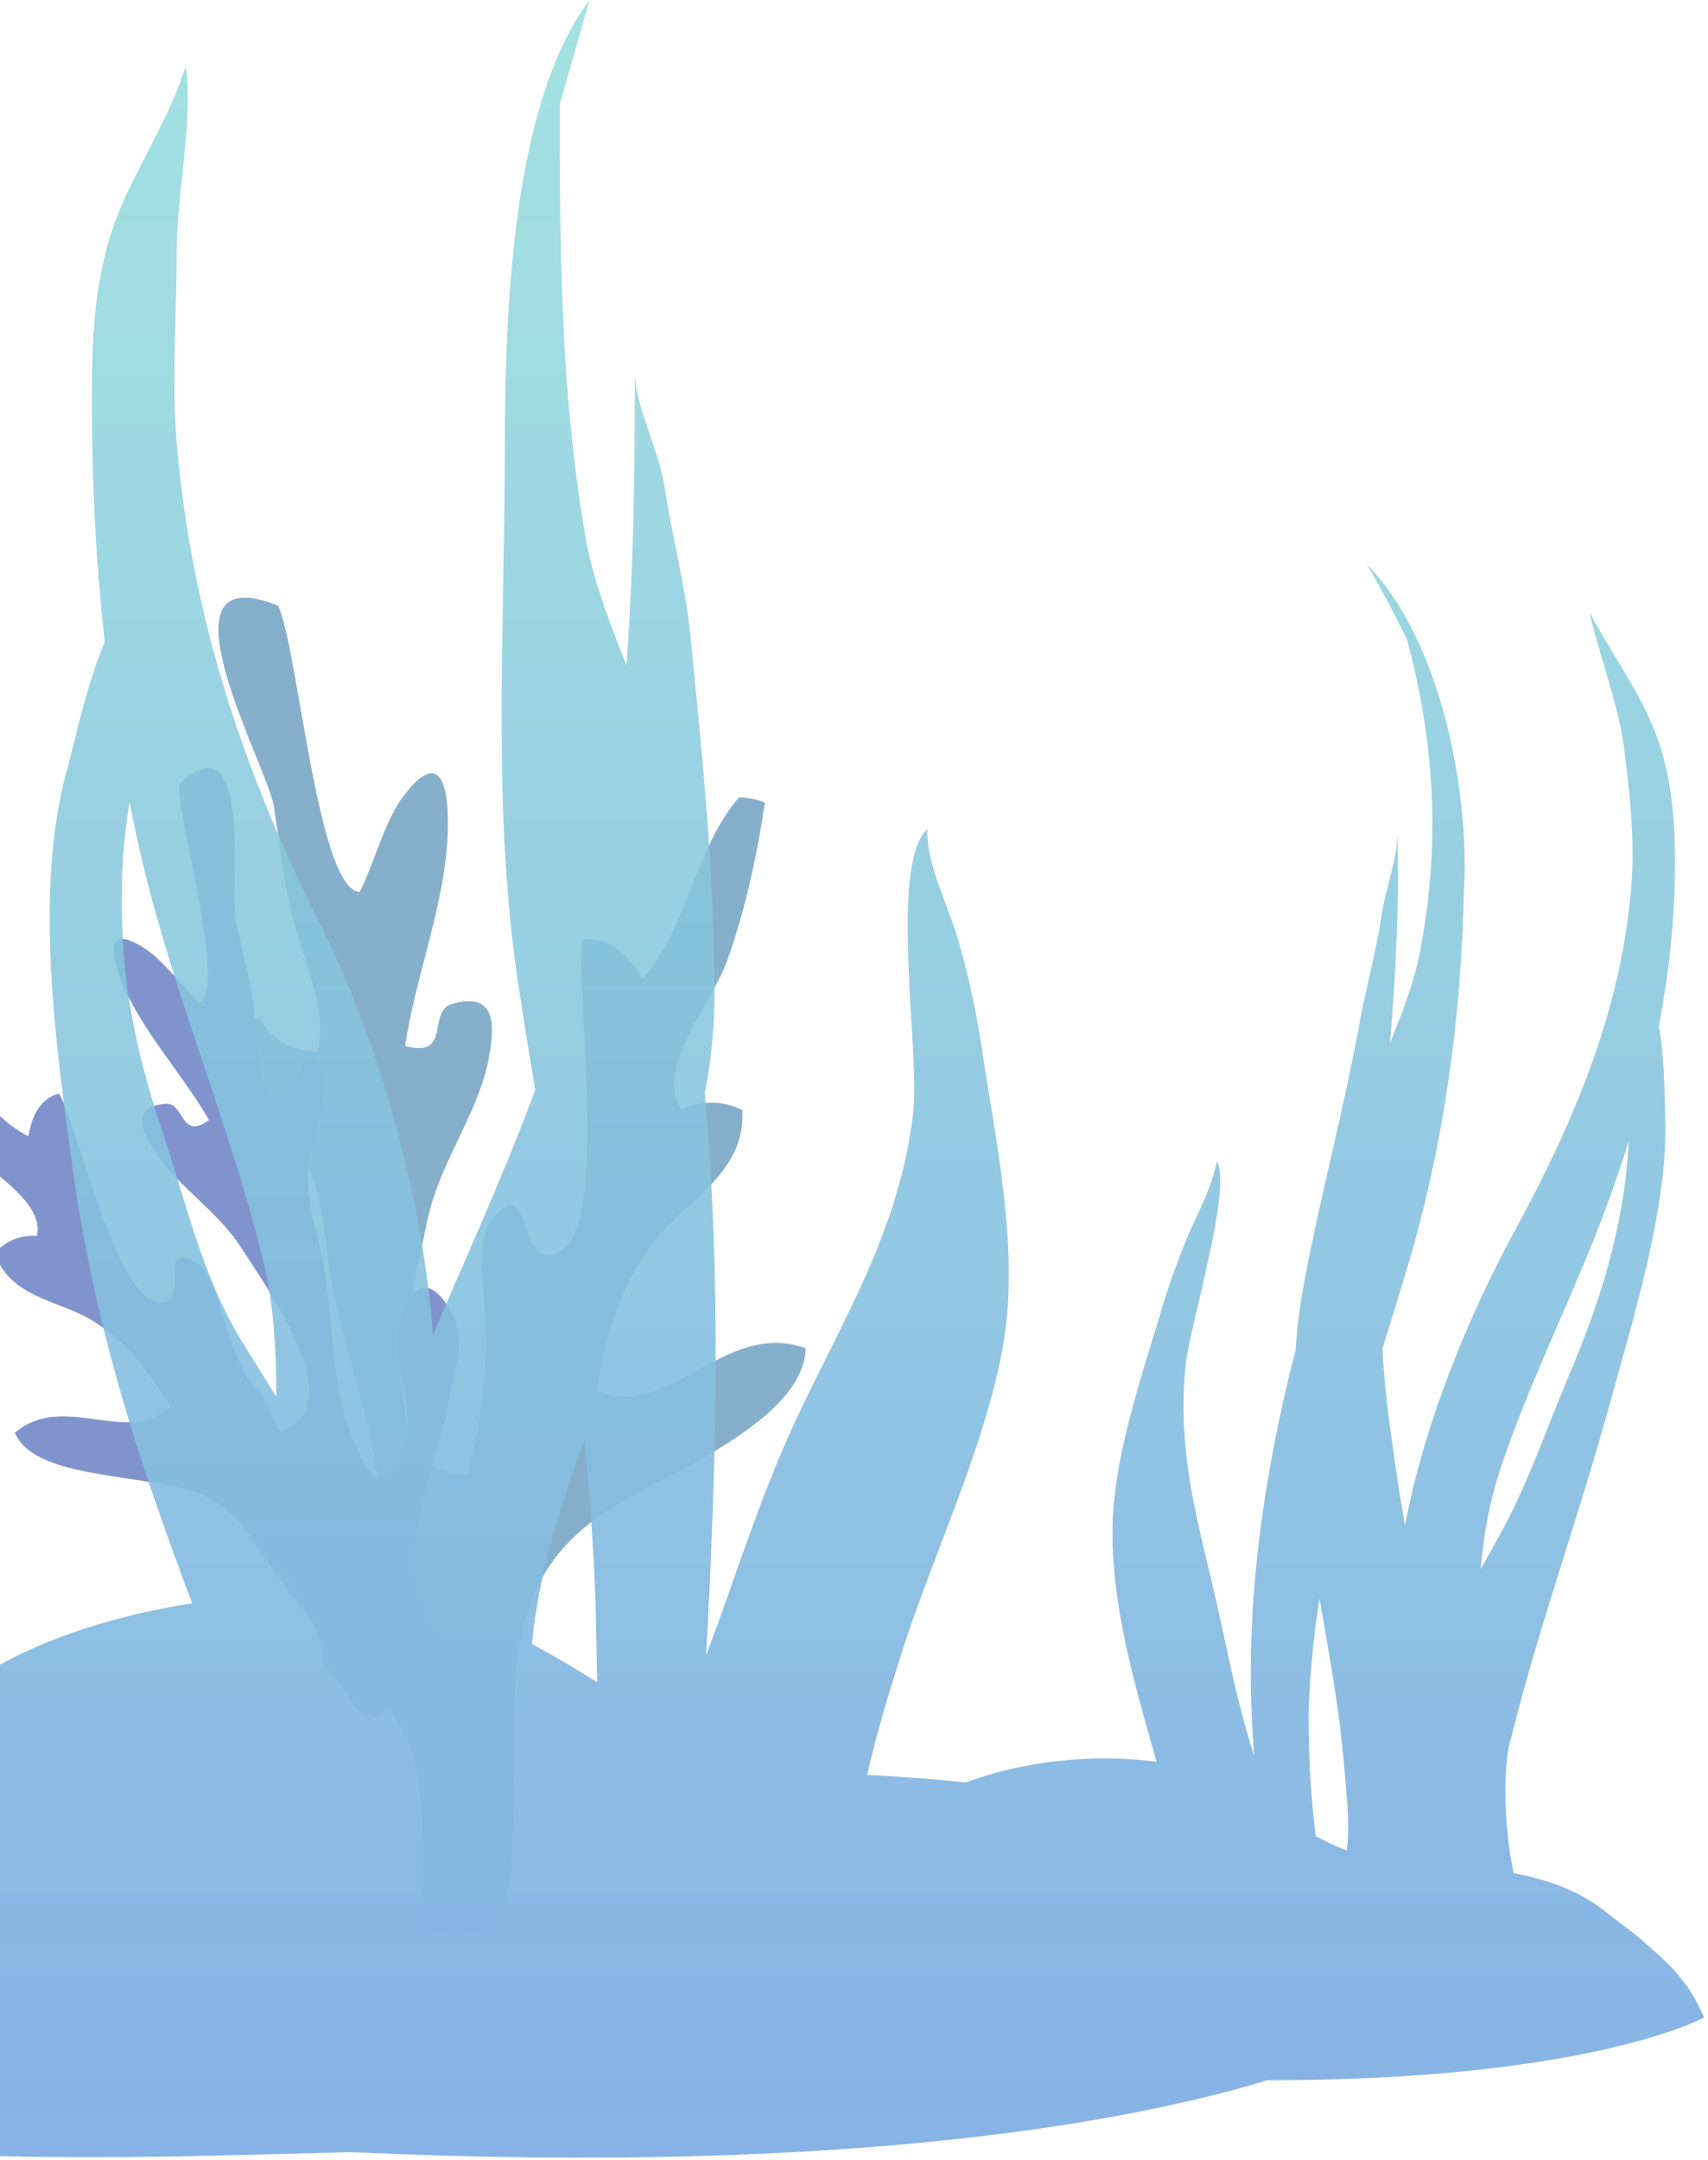
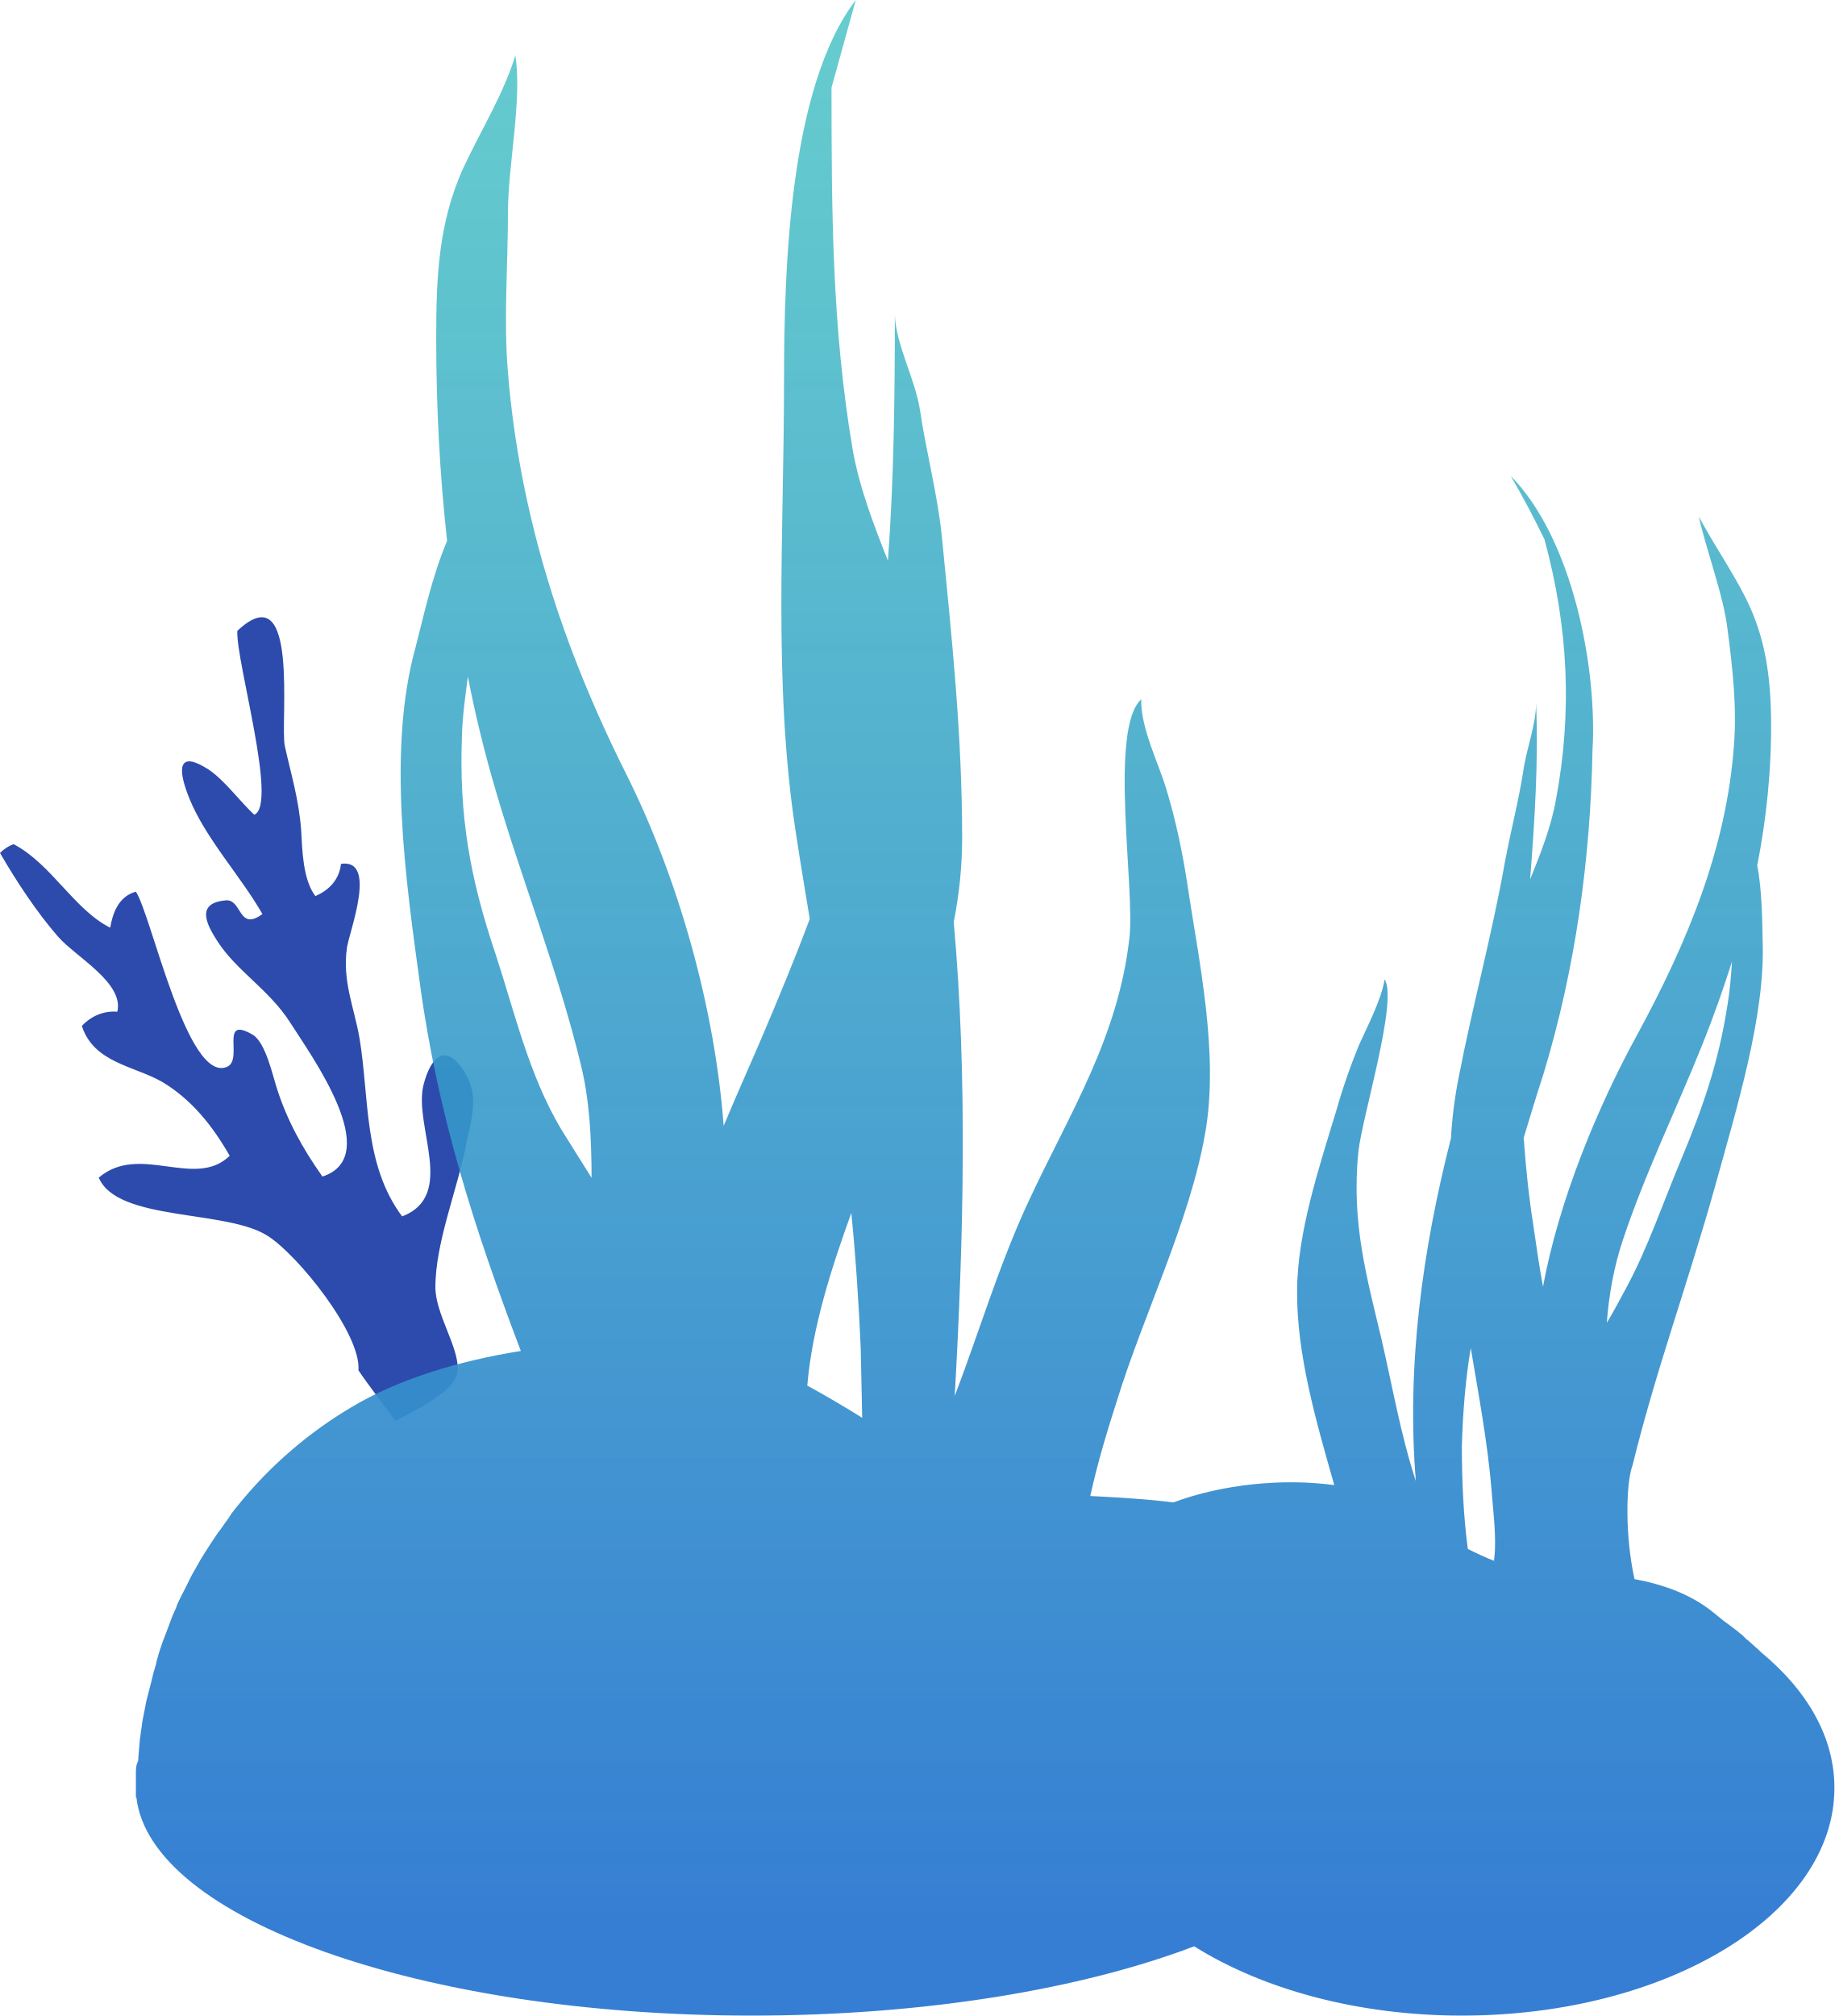
- <svg xmlns="http://www.w3.org/2000/svg" width="291" height="368" viewBox="0 0 291 368" fill="none">
-   <g opacity="0.6">
-     <path d="M46.635 137.28C45.643 130.774 25.463 94.274 47.407 103.206C50.826 110.705 54.134 151.726 61.302 151.947C63.617 147.426 65.492 140.037 68.58 135.847C73.983 128.569 76.519 131.326 76.299 141.361C76.078 153.38 70.785 166.282 69.021 178.192C77.071 180.398 72.66 172.237 77.071 171.024C84.9 168.819 84.239 175.215 83.246 180.508C81.371 190.102 74.755 198.041 72.66 208.628C70.565 218.993 61.743 252.075 79.717 251.193C82.143 241.82 83.136 233.108 82.695 224.397C82.474 220.647 81.041 211.274 83.577 208.076C90.304 199.585 88.319 213.59 93.281 213.81C105.08 214.252 97.582 167.275 99.346 159.997C104.419 159.556 107.617 163.526 109.491 166.724C116.99 158.563 118.313 144.559 125.922 135.847C127.356 135.847 129.01 136.178 130.333 136.729C129.01 145.661 126.915 155.365 123.827 163.856C121.401 170.693 111.366 182.272 116.108 188.999C119.416 187.455 123.055 187.455 126.473 189.109C127.135 199.806 116.99 204.437 111.476 211.495C105.852 218.773 102.985 227.484 101.662 236.968C114.013 242.151 123.386 224.728 137.28 229.69C136.949 242.041 113.682 251.083 104.86 256.486C88.319 266.632 87.547 279.754 87.547 298.28C87.547 305.448 87.657 312.505 86.885 319.563C85.672 330.48 81.151 329.598 72.219 329.598C71.778 320.666 72.55 311.513 71.226 302.691C69.793 293.649 64.389 288.576 58.545 282.29C51.708 275.012 45.422 266.301 40.129 257.81C36.49 251.965 32.079 246.893 33.072 240.056C34.505 229.359 40.129 231.234 44.981 238.291C51.487 247.775 47.407 269.829 63.397 269.609C68.139 252.627 59.978 235.975 56.781 219.986C55.016 211.384 55.678 203.665 50.936 195.395C48.62 191.315 34.285 175.656 44.319 173.45C46.194 177.31 49.833 179.074 54.134 179.184C55.678 173.781 52.811 165.952 51.267 161.1C48.4 152.388 47.959 145.33 46.635 137.28Z" fill="#357AA9" />
-     <path d="M40.129 156.864C39.137 152.122 43.217 121.686 30.535 133.596C30.205 139.661 38.806 168.773 33.954 170.758C31.197 168.222 27.889 163.701 24.691 161.606C19.067 157.966 18.075 160.613 20.831 167.45C24.14 175.61 31.197 183.109 35.608 190.828C30.646 194.467 31.528 187.63 28.109 188.071C22.155 188.623 24.25 192.813 26.455 196.231C30.315 202.297 36.931 206.046 41.232 212.773C45.422 219.389 60.309 239.79 47.738 243.87C43.658 238.135 40.57 232.401 38.585 226.226C37.703 223.579 36.27 216.742 33.623 215.199C26.786 211.229 31.859 220.271 28.44 221.705C20.39 225.123 13.112 190.828 10.025 186.307C6.386 187.299 5.283 190.938 4.842 193.585C-2.436 189.946 -7.068 180.683 -14.677 176.713C-15.669 177.044 -16.662 177.705 -17.434 178.477C-14.125 184.212 -10.045 190.387 -5.745 195.349C-2.216 199.429 7.709 204.723 6.275 210.567C3.629 210.347 1.092 211.339 -0.893 213.434C1.533 220.933 9.694 221.484 15.428 224.792C21.273 228.321 25.463 233.504 28.992 239.679C21.934 246.516 10.796 237.033 2.526 244.09C6.275 253.022 28.44 250.486 36.711 255.89C42.776 259.749 55.568 275.629 55.016 283.017C56.67 285.553 60.751 290.846 62.515 293.272C67.036 290.736 74.976 287.207 75.086 282.796C75.196 278.165 70.565 271.548 70.565 266.255C70.565 257.213 74.976 246.627 76.74 237.584C77.733 232.622 79.387 227.99 76.85 223.469C72.991 216.522 69.683 219.279 68.139 225.454C66.154 233.725 74.865 247.729 63.838 251.92C56.009 241.444 57.222 227.88 55.237 215.97C54.134 209.575 51.708 204.392 52.7 197.555C53.252 194.136 58.876 179.58 51.487 180.683C51.157 183.771 49.172 185.976 46.305 187.189C43.768 183.881 43.658 177.816 43.438 173.956C42.996 167.781 41.453 162.819 40.129 156.864Z" fill="#2C4BAC" />
-     <path d="M290.342 343.723C290.122 343.172 289.901 342.731 289.681 342.29C289.57 342.179 289.57 341.959 289.46 341.849C289.35 341.518 289.129 341.187 289.019 340.966C288.909 340.746 288.799 340.635 288.688 340.415C288.578 340.194 288.357 339.864 288.247 339.643C288.137 339.423 288.027 339.312 287.916 339.092C287.806 338.871 287.586 338.651 287.475 338.43C287.365 338.32 287.255 338.099 287.144 337.989C286.924 337.768 286.814 337.548 286.593 337.327C286.483 337.217 286.373 336.997 286.262 336.886C286.042 336.666 285.931 336.445 285.711 336.225C285.601 336.114 285.49 336.004 285.38 335.784C285.16 335.563 284.939 335.342 284.718 335.122C284.608 335.012 284.498 334.901 284.388 334.791C284.057 334.46 283.836 334.24 283.505 333.909L283.395 333.799C283.064 333.468 282.733 333.137 282.292 332.806L282.182 332.696C281.851 332.365 281.52 332.144 281.19 331.814C281.079 331.703 280.969 331.703 280.969 331.593C280.638 331.372 280.418 331.152 280.087 330.821C279.977 330.711 279.866 330.711 279.866 330.601C279.536 330.38 279.205 330.049 278.874 329.829L278.764 329.718C277.881 329.057 276.999 328.285 276.007 327.623C275.345 327.072 274.573 326.52 273.912 325.969C269.39 322.22 263.766 320.235 257.922 319.132C256.047 310.751 256.158 299.834 257.481 296.085C262.223 276.897 268.618 259.695 274.242 239.294C278.433 224.076 284.277 205.33 283.726 190.443C283.616 186.252 283.616 180.077 282.623 174.894C284.498 165.19 285.49 155.265 285.38 145.451C285.27 136.739 284.277 128.8 280.197 120.639C277.44 115.126 273.801 109.943 270.824 104.319C272.257 110.825 275.786 120.198 276.668 127.146C277.661 134.755 278.543 142.804 277.992 150.413C276.448 171.365 268.508 190.443 258.584 208.748C250.313 223.856 242.594 242.602 239.396 259.915C238.624 255.614 237.962 251.314 237.411 247.234C236.529 241.389 235.867 235.655 235.536 229.81C236.86 225.51 238.183 221.209 239.506 216.908C246.012 195.515 248.99 173.35 249.431 151.626C250.423 134.975 245.461 108.84 232.89 96.159C235.426 100.459 237.632 104.65 239.727 108.95C244.579 126.925 245.351 144.017 242.042 161.661C241.05 167.175 238.955 172.468 236.86 177.651C237.742 165.852 238.514 154.052 238.073 142.033C238.073 146.444 236.088 151.296 235.426 155.817C234.544 161.661 232.89 167.726 231.677 174.122C229.03 188.789 225.171 202.904 222.303 217.901C221.532 221.981 220.98 226.061 220.76 229.921C214.915 252.637 211.717 276.015 213.702 299.173C210.614 289.689 208.96 280.206 206.755 270.722C203.778 258.041 200.58 247.013 202.013 232.567C202.785 225.51 210.063 202.132 207.306 197.831C206.645 202.021 203.778 207.315 202.123 211.174C200.359 215.585 198.815 219.886 197.492 224.517C194.073 235.765 189.552 249.219 189.552 260.908C189.442 273.699 193.412 287.373 196.941 299.724C196.941 299.834 197.051 300.055 197.051 300.165C186.795 298.731 174.445 299.945 164.52 303.694C158.896 303.032 153.272 302.701 147.758 302.371C149.302 295.423 151.397 288.697 153.162 283.073C158.455 265.87 167.828 246.903 170.916 229.149C173.783 212.939 169.593 194.192 167.277 178.533C166.284 172.137 164.961 165.962 163.197 159.897C161.653 154.604 157.793 147.105 158.014 141.261C151.398 147.326 156.801 179.636 155.588 189.561C153.272 209.741 143.458 224.958 135.298 242.602C129.232 255.725 125.263 268.958 120.3 282.08C122.065 250.101 122.947 217.57 120.08 186.252C121.182 180.739 121.734 175.004 121.734 169.27C121.734 148.428 119.639 128.8 117.654 108.399C116.772 99.688 114.456 91.196 113.243 83.036C112.25 76.53 108.391 69.693 108.17 63.628C108.17 80.5 107.95 96.931 106.737 113.361C103.87 106.083 101.002 98.805 99.679 91.086C95.489 66.495 95.378 42.786 95.378 17.754L100.451 0C87.108 17.644 86.005 53.924 86.005 77.081C86.005 107.186 83.8 138.063 88.321 167.726C89.203 173.681 90.196 179.636 91.188 185.701C88.211 193.751 84.902 201.691 81.374 209.851C78.948 215.475 76.301 221.43 73.765 227.495C72 203.455 64.612 177.43 54.026 156.368C41.234 130.895 32.522 104.319 30.096 75.317C29.214 64.731 30.096 53.593 30.096 43.007C30.096 33.303 32.964 20.29 31.64 11.248C29.214 19.077 24.693 26.245 21.164 33.964C16.092 45.212 15.65 56.24 15.65 68.48C15.65 82.154 16.312 95.828 17.856 109.392C14.768 116.67 13.004 125.271 11.46 131.005C5.726 151.626 9.475 177.761 12.342 198.824C15.981 225.4 23.37 248.336 32.743 273.148C20.172 275.133 7.931 278.882 -1.552 284.506C-10.153 289.579 -17.652 296.085 -23.827 303.584C-24.599 304.576 -25.482 305.569 -26.143 306.561C-26.253 306.782 -26.364 306.892 -26.584 307.112C-27.246 307.995 -27.797 308.877 -28.459 309.759C-28.569 309.979 -28.68 310.09 -28.9 310.31C-30.334 312.405 -31.657 314.501 -32.87 316.706C-32.98 316.927 -33.09 317.147 -33.311 317.368C-33.862 318.36 -34.303 319.242 -34.855 320.235C-34.965 320.345 -34.965 320.566 -35.075 320.676C-35.627 321.779 -36.178 322.881 -36.73 324.094C-36.84 324.315 -36.84 324.425 -36.95 324.646C-37.391 325.638 -37.832 326.521 -38.163 327.513C-38.273 327.734 -38.384 328.064 -38.494 328.285C-38.935 329.388 -39.376 330.601 -39.817 331.703C-40.258 332.916 -40.589 334.019 -40.92 335.232C-41.03 335.563 -41.14 335.784 -41.14 336.114C-41.471 337.107 -41.692 337.989 -41.912 338.981C-42.023 339.202 -42.023 339.533 -42.133 339.753C-42.464 340.966 -42.684 342.069 -43.015 343.282C-43.015 343.392 -43.125 343.613 -43.125 343.723C-43.346 344.716 -43.566 345.818 -43.677 346.811C-43.787 347.142 -43.787 347.472 -43.897 347.803C-44.008 348.796 -44.228 349.788 -44.338 350.781C-44.338 351.001 -44.449 351.222 -44.449 351.442C-44.559 352.655 -44.669 353.868 -44.779 354.971C-44.779 355.302 -44.779 355.522 -44.89 355.853C-45 356.735 -45 357.728 -45 358.61C-45 358.941 -45 359.272 -45 359.603C-45 360.816 -45 362.029 -45 363.242C-10.264 369.086 24.803 367.542 59.87 366.66C145.994 370.63 193.743 361.146 215.908 354.42C271.044 354.42 290.342 343.723 290.342 343.723ZM255.496 250.652C259.907 237.309 266.303 224.297 271.596 211.064C273.801 205.55 275.786 199.926 277.551 194.302C277.33 197.169 277.11 200.037 276.668 203.014C274.904 214.593 271.816 223.635 267.185 234.662C263.546 243.264 260.568 252.196 256.268 260.136C254.945 262.562 253.621 264.988 252.298 267.303C252.739 261.569 253.842 255.835 255.496 250.652ZM40.903 228.046C34.397 217.129 31.64 204.668 27.67 192.758C22.488 177.32 20.282 164.749 20.833 148.759C20.944 144.679 21.495 140.599 22.046 136.629C23.59 144.459 25.465 152.178 27.781 159.897C33.184 178.313 40.352 196.287 44.873 214.923C46.638 222.091 47.079 230.031 47.079 237.971C45.094 234.773 42.998 231.465 40.903 228.046ZM90.637 280.095C91.739 268.186 95.599 256.166 99.569 245.139C100.451 254.181 101.113 263.334 101.443 272.486C101.554 277.228 101.664 281.86 101.774 286.601C98.025 284.286 94.386 282.08 90.637 280.095ZM224.84 272.376C226.384 281.419 228.258 291.343 229.03 301.047C229.361 305.017 229.802 308.766 229.692 312.516C229.692 313.398 229.582 314.28 229.471 315.273C227.707 314.611 225.943 313.729 224.178 312.847C223.296 305.899 222.965 298.952 222.965 292.005C223.186 285.499 223.737 278.882 224.84 272.376Z" fill="url(#paint0_linear)" />
-   </g>
+ <svg xmlns="http://www.w3.org/2000/svg" width="324" height="356" viewBox="0 0 324 356" fill="none">
+   <path d="M50.303 131.73C49.435 127.587 53.001 100.99 41.919 111.397C41.63 116.697 49.146 142.138 44.906 143.872C42.497 141.656 39.606 137.705 36.811 135.874C31.897 132.694 31.029 135.007 33.439 140.981C36.33 148.112 42.497 154.665 46.352 161.411C42.015 164.591 42.786 158.616 39.799 159.002C34.595 159.484 36.426 163.145 38.353 166.133C41.726 171.433 47.508 174.709 51.266 180.588C54.928 186.369 67.937 204.197 56.952 207.762C53.386 202.751 50.688 197.74 48.953 192.344C48.182 190.031 46.93 184.057 44.617 182.708C38.642 179.238 43.075 187.14 40.088 188.393C33.053 191.38 26.693 161.411 23.995 157.46C20.815 158.327 19.851 161.507 19.466 163.82C13.106 160.64 9.058 152.545 2.409 149.076C1.542 149.365 0.675 149.943 0 150.618C2.891 155.629 6.456 161.025 10.215 165.362C13.298 168.927 21.971 173.553 20.718 178.66C18.406 178.468 16.189 179.335 14.455 181.166C16.575 187.719 23.706 188.2 28.717 191.091C33.824 194.175 37.486 198.704 40.57 204.101C34.402 210.075 24.669 201.788 17.442 207.955C20.718 215.761 40.088 213.544 47.315 218.266C52.615 221.639 63.794 235.516 63.312 241.972C64.757 244.188 68.323 248.814 69.865 250.934C73.816 248.718 80.754 245.634 80.85 241.779C80.947 237.732 76.899 231.95 76.899 227.325C76.899 219.423 80.754 210.172 82.296 202.27C83.163 197.933 84.609 193.886 82.392 189.935C79.019 183.864 76.128 186.273 74.779 191.67C73.045 198.897 80.657 211.135 71.021 214.797C64.179 205.642 65.239 193.79 63.505 183.382C62.541 177.793 60.421 173.264 61.288 167.289C61.77 164.302 66.685 151.582 60.228 152.545C59.939 155.243 58.205 157.171 55.699 158.231C53.483 155.34 53.386 150.04 53.194 146.667C52.808 141.271 51.459 136.934 50.303 131.73Z" fill="#2C4BAC" />
+   <path d="M311.067 291.786C310.717 291.436 310.368 291.087 310.018 290.824L309.931 290.737C309.669 290.475 309.319 290.213 309.057 289.95C308.969 289.863 308.882 289.863 308.882 289.776C308.62 289.601 308.358 289.426 308.096 289.077C308.008 288.989 307.921 288.989 307.921 288.902C307.659 288.727 307.309 288.378 307.047 288.203L306.96 288.115C306.173 287.504 305.387 286.892 304.513 286.28C303.901 285.756 303.289 285.319 302.678 284.795C298.745 281.561 293.851 279.814 288.696 278.852C287.035 271.512 287.123 261.987 288.346 258.753C292.453 241.975 298.046 226.944 303.027 209.117C306.697 195.835 311.766 179.406 311.329 166.385C311.241 162.715 311.241 157.297 310.368 152.84C312.028 144.364 312.902 135.712 312.814 127.148C312.727 119.546 311.853 112.555 308.27 105.476C305.823 100.67 302.678 96.126 300.056 91.232C301.279 96.912 304.425 105.127 305.124 111.156C305.998 117.798 306.785 124.876 306.26 131.518C304.95 149.869 297.959 166.472 289.307 182.464C282.054 195.66 275.325 212.089 272.529 227.207C271.83 223.449 271.306 219.691 270.781 216.108C269.995 211.04 269.47 205.971 269.121 200.903C270.257 197.145 271.393 193.388 272.616 189.63C278.297 170.929 280.918 151.529 281.268 132.566C282.142 117.973 277.772 95.165 266.849 84.066C269.033 87.824 270.956 91.494 272.791 95.252C277.073 110.982 277.685 125.925 274.801 141.305C273.927 146.111 272.092 150.743 270.257 155.287C271.043 144.975 271.743 134.664 271.306 124.177C271.306 128.022 269.558 132.304 269.033 136.237C268.247 141.305 266.849 146.636 265.8 152.228C263.528 165.074 260.12 177.396 257.586 190.504C256.887 194.087 256.45 197.67 256.275 200.99C251.207 220.827 248.41 241.276 250.071 261.55C247.362 253.248 245.963 244.946 244.041 236.644C241.419 225.546 238.623 215.934 239.934 203.262C240.633 197.058 246.925 176.697 244.565 172.939C243.953 176.609 241.507 181.241 240.021 184.562C238.448 188.407 237.137 192.164 236.001 196.184C233.03 205.971 229.098 217.769 229.098 227.993C229.01 239.179 232.506 251.151 235.564 261.899C235.564 261.987 235.652 262.161 235.652 262.249C226.651 261.025 215.902 262.074 207.251 265.307C202.357 264.696 197.463 264.433 192.57 264.171C193.881 258.142 195.716 252.199 197.289 247.306C201.92 232.275 210.135 215.671 212.844 200.204C215.378 186.047 211.708 169.618 209.698 155.986C208.824 150.393 207.688 144.975 206.115 139.732C204.804 135.1 201.396 128.546 201.571 123.478C195.803 128.809 200.522 157.035 199.473 165.686C197.463 183.338 188.9 196.621 181.734 212.001C176.403 223.449 172.995 235.071 168.626 246.519C170.199 218.555 170.898 190.154 168.451 162.802C169.412 157.996 169.937 153.015 169.937 147.946C169.937 129.77 168.101 112.555 166.354 94.728C165.567 87.125 163.557 79.697 162.509 72.531C161.635 66.851 158.227 60.909 158.052 55.578C158.052 70.347 157.877 84.678 156.828 99.01C154.294 92.63 151.847 86.251 150.624 79.522C146.954 58.025 146.866 37.314 146.866 15.467L151.148 0C139.438 15.38 138.477 47.102 138.477 67.376C138.477 93.679 136.555 120.682 140.487 146.548C141.274 151.791 142.147 156.947 143.021 162.278C140.4 169.269 137.516 176.26 134.457 183.426C132.36 188.319 130.001 193.562 127.816 198.806C126.243 177.833 119.776 155.025 110.601 136.673C99.415 114.39 91.812 91.232 89.715 65.802C88.929 56.539 89.715 46.84 89.715 37.577C89.715 29.1 92.249 17.74 91.026 9.787C88.929 16.604 84.996 22.895 81.85 29.624C77.394 39.412 77.044 49.112 77.044 59.773C77.044 71.745 77.656 83.629 78.966 95.514C76.257 101.893 74.684 109.409 73.374 114.39C68.393 132.391 71.626 155.287 74.16 173.638C77.306 196.883 83.773 216.895 91.987 238.567C80.976 240.315 70.315 243.548 62.013 248.529C54.498 252.986 47.944 258.666 42.526 265.22C41.827 266.094 41.041 266.968 40.516 267.842C40.429 268.016 40.341 268.104 40.167 268.366C39.555 269.152 39.118 269.939 38.506 270.638C38.419 270.813 38.331 270.9 38.157 271.162C36.933 272.997 35.71 274.833 34.661 276.755C34.574 276.93 34.486 277.105 34.312 277.367C33.787 278.241 33.438 279.027 33.001 279.901C32.913 279.988 32.913 280.163 32.826 280.251C32.302 281.212 31.865 282.173 31.34 283.222C31.253 283.396 31.253 283.484 31.166 283.746C30.816 284.62 30.379 285.406 30.117 286.28C30.03 286.455 29.942 286.805 29.855 286.979C29.505 287.941 29.069 288.989 28.719 289.95C28.369 290.999 28.02 291.96 27.758 293.009C27.67 293.271 27.583 293.533 27.583 293.796C27.321 294.669 27.058 295.456 26.884 296.33C26.796 296.505 26.796 296.854 26.709 297.029C26.447 298.077 26.185 299.039 25.922 300.087C25.922 300.175 25.835 300.35 25.835 300.437C25.66 301.311 25.486 302.272 25.311 303.146C25.223 303.408 25.223 303.758 25.136 304.02C25.049 304.894 24.874 305.768 24.787 306.641C24.787 306.816 24.699 306.991 24.699 307.253C24.612 308.302 24.524 309.35 24.437 310.312C24.437 310.574 24.437 310.836 24.349 311.098C24 311.71 24 312.584 24 313.37C24 313.632 24 313.982 24 314.244C24 315.293 24 316.341 24 317.39H24.087C26.534 338.8 74.248 355.928 132.797 355.928C163.47 355.928 191.172 351.209 210.921 343.694C222.893 351.209 239.671 355.928 258.197 355.928C294.551 355.928 324 337.926 324 315.73C324 306.729 319.194 298.514 311.067 291.786ZM286.598 219.08C290.443 207.457 296.036 196.009 300.668 184.474C302.59 179.668 304.338 174.774 305.911 169.793C305.736 172.327 305.561 174.774 305.124 177.396C303.551 187.533 300.842 195.398 296.823 205.01C293.677 212.525 291.055 220.303 287.297 227.294C286.161 229.391 285.025 231.576 283.802 233.586C284.151 228.605 285.113 223.536 286.598 219.08ZM259.77 238.043C261.081 245.907 262.742 254.646 263.441 263.123C263.703 266.618 264.14 269.851 264.052 273.172C264.052 273.959 263.965 274.745 263.878 275.619C262.305 275.007 260.819 274.308 259.246 273.522C258.46 267.492 258.197 261.375 258.197 255.345C258.372 249.49 258.809 243.723 259.77 238.043ZM150.362 214.186C151.148 222.051 151.673 230.09 152.022 238.043C152.11 242.15 152.197 246.257 152.284 250.364C149.051 248.354 145.818 246.432 142.584 244.684C143.458 234.372 146.866 223.886 150.362 214.186ZM87.53 168.482C82.986 155.025 81.064 144.014 81.588 130.032C81.675 126.449 82.2 122.866 82.637 119.458C83.948 126.274 85.608 133.003 87.618 139.819C92.337 155.899 98.629 171.628 102.561 187.882C104.134 194.174 104.484 201.078 104.484 207.981C102.736 205.185 100.901 202.301 99.066 199.33C93.385 189.717 90.939 178.881 87.53 168.482Z" fill="url(#paint0_linear)" />
  <defs>
-     <linearGradient id="paint0_linear" x1="122.671" y1="0" x2="122.671" y2="367.599" gradientUnits="userSpaceOnUse">
+     <linearGradient id="paint0_linear" x1="174.006" y1="0" x2="174.006" y2="340.406" gradientUnits="userSpaceOnUse">
      <stop stop-color="#34BCBE" stop-opacity="0.75" />
      <stop offset="1" stop-color="#367ED3" />
    </linearGradient>
  </defs>
</svg>
